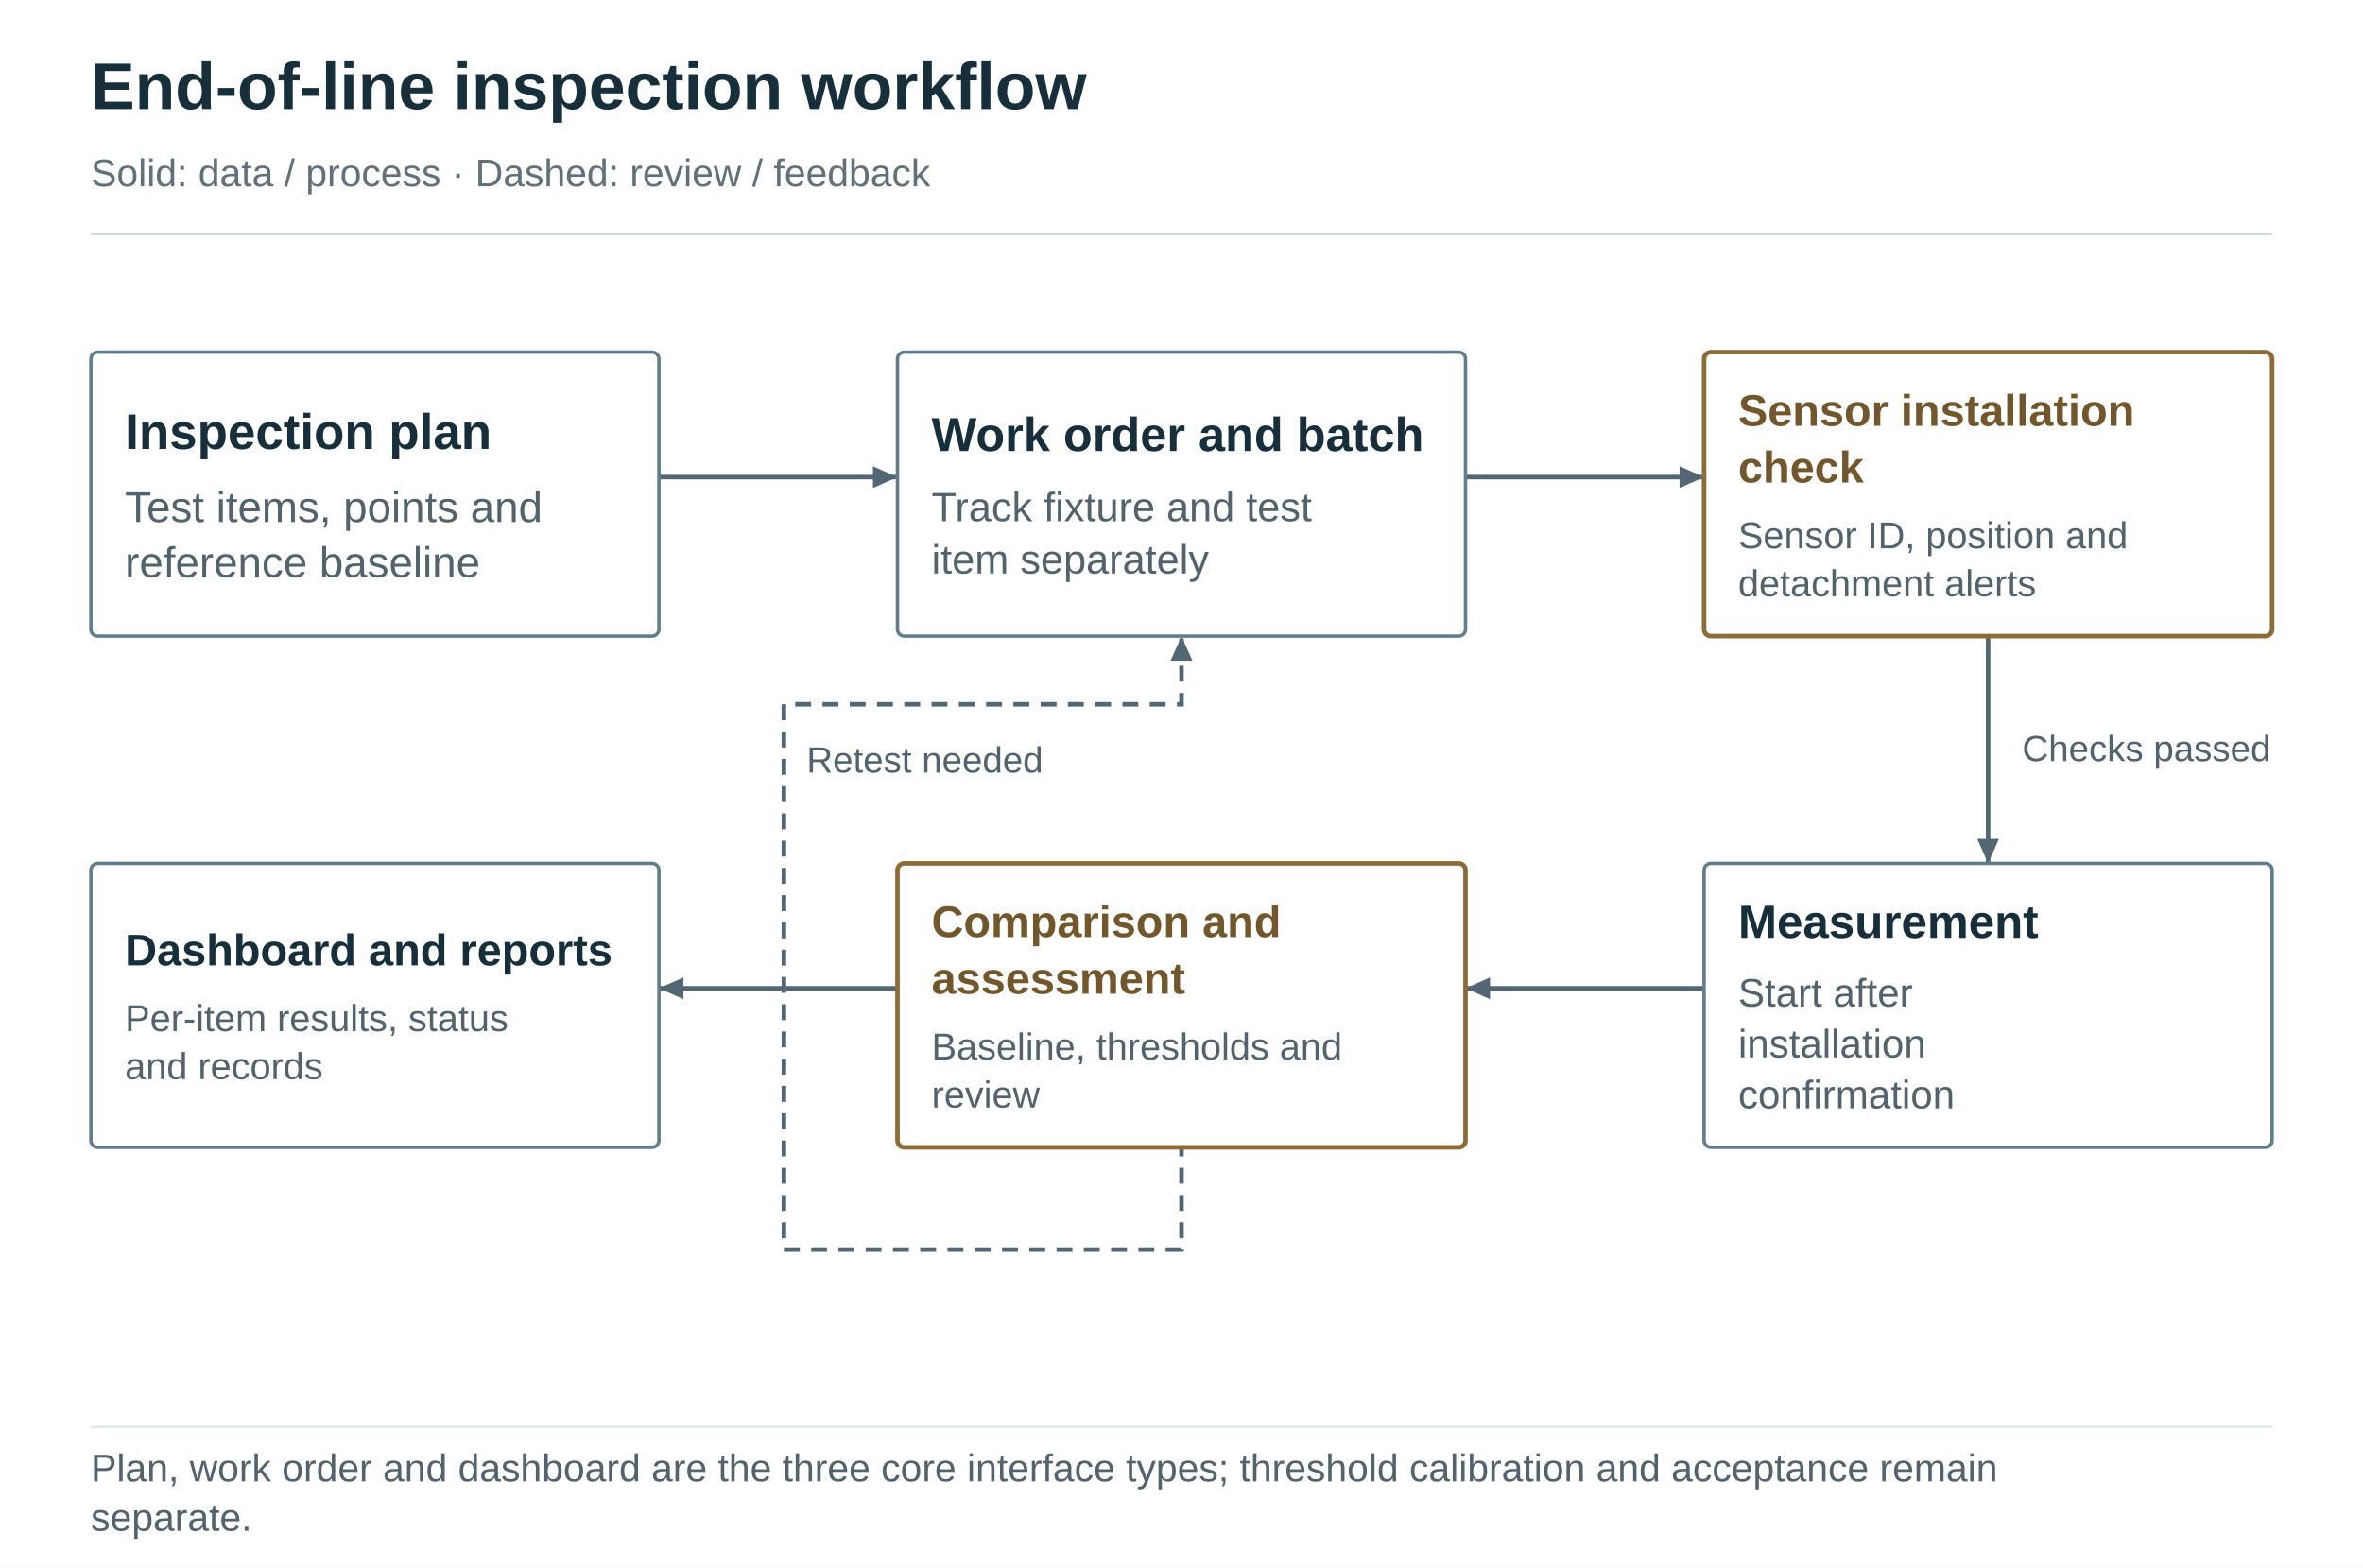
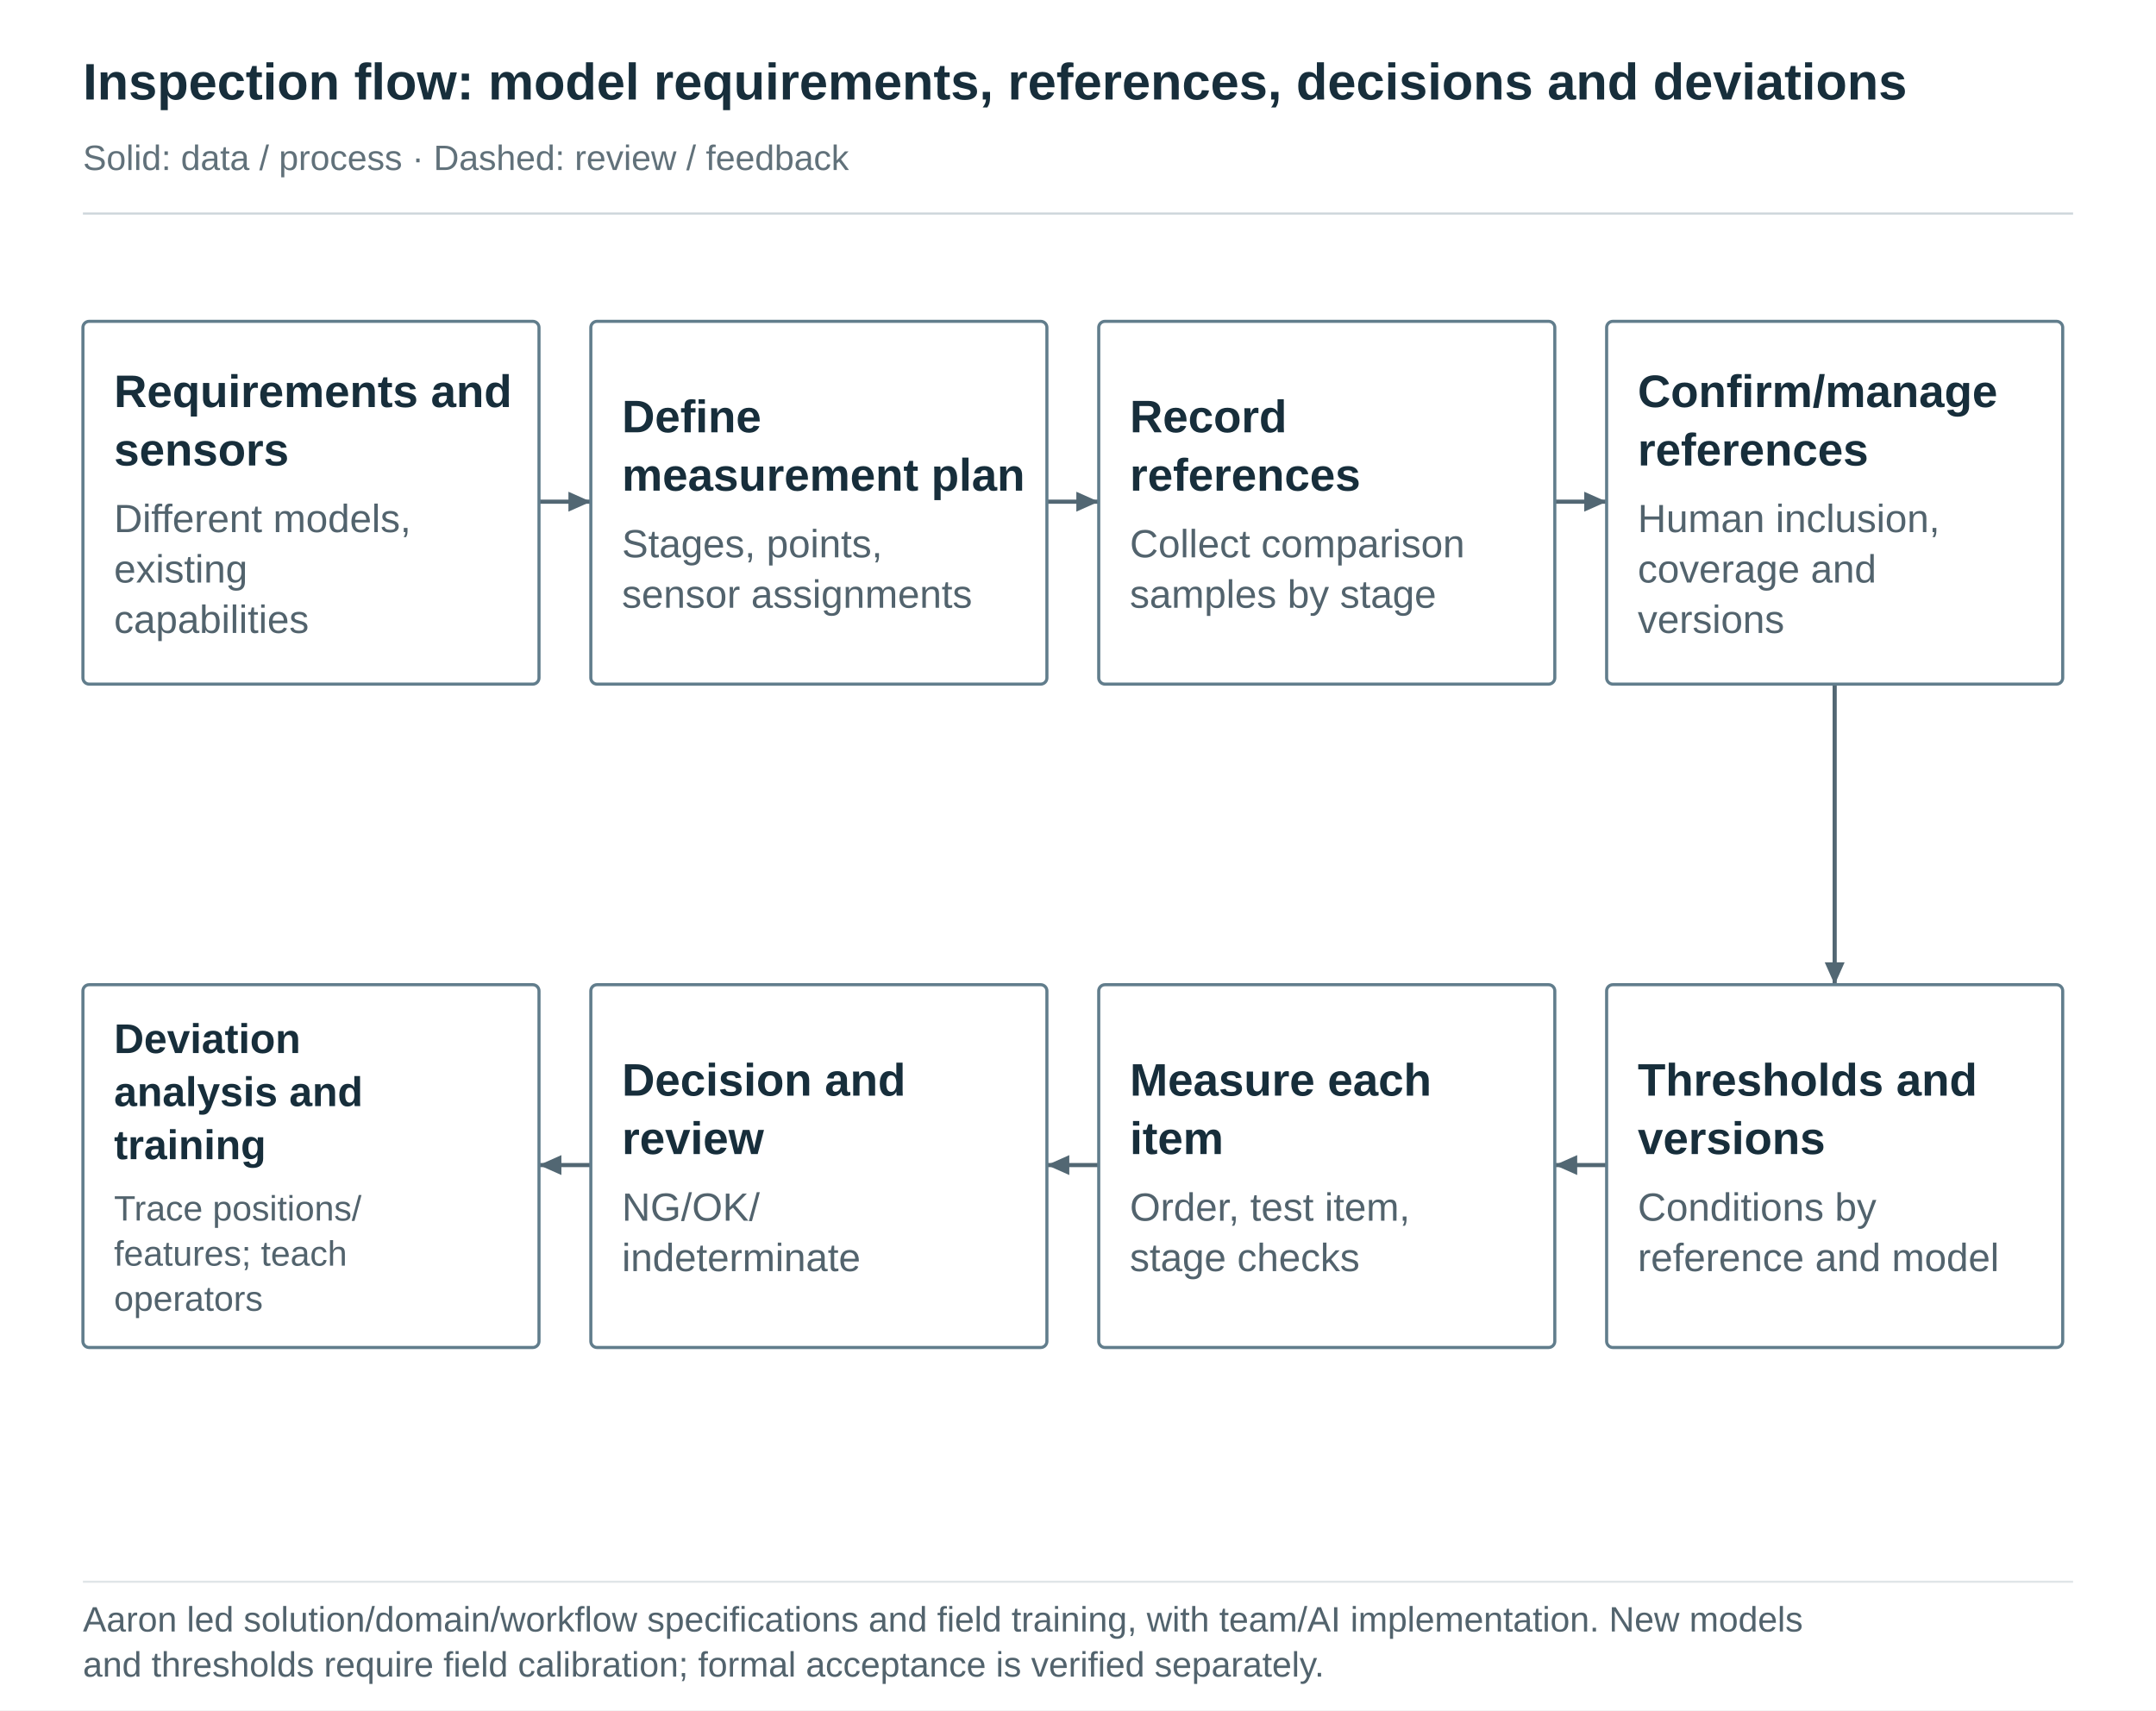
- <svg xmlns="http://www.w3.org/2000/svg" viewBox="0 0 1040 690" role="img" aria-labelledby="title desc" lang="en">
+ <svg xmlns="http://www.w3.org/2000/svg" viewBox="0 0 1040 825" role="img" aria-labelledby="title desc" lang="en">
  <defs>
    <marker id="equipment-inspection-en" viewBox="0 0 10 10" refX="9" refY="5" markerWidth="6" markerHeight="6" orient="auto">
      <path d="M0 1L9 5L0 9Z" fill="#526773" />
    </marker>
  </defs>
-   <rect width="1040" height="690" fill="#fff" />
+   <rect width="1040" height="825" fill="#fff" />
  <g font-family="Arial,Microsoft JhengHei,sans-serif">
-     <text x="40" y="48" fill="#172e3b" font-size="29" font-weight="600">
-       <tspan x="40" dy="0">End-of-line inspection workflow</tspan>
+     <text x="40" y="48" fill="#172e3b" font-size="24.78" font-weight="600">
+       <tspan x="40" dy="0">Inspection flow: model requirements, references, decisions and deviations</tspan>
    </text>
    <text x="40" y="82" fill="#61717a" font-size="17">
      <tspan x="40" dy="0">Solid: data / process  ·  Dashed: review / feedback</tspan>
    </text>
    <path d="M40 103H1000" stroke="#ccd5da" />
-     <path d="M290 210H395" fill="none" stroke="#526773" stroke-width="2" marker-end="url(#equipment-inspection-en)" />
-     <path d="M645 210H750" fill="none" stroke="#526773" stroke-width="2" marker-end="url(#equipment-inspection-en)" />
-     <path d="M875 265V380" fill="none" stroke="#526773" stroke-width="2" marker-end="url(#equipment-inspection-en)" />
-     <path d="M750 435H645" fill="none" stroke="#526773" stroke-width="2" marker-end="url(#equipment-inspection-en)" />
-     <path d="M395 435H290" fill="none" stroke="#526773" stroke-width="2" marker-end="url(#equipment-inspection-en)" />
-     <path d="M520 490V550H345V310H520V280" fill="none" stroke="#526773" stroke-width="2" stroke-dasharray="7 5" marker-end="url(#equipment-inspection-en)" />
-     <rect x="40" y="155" width="250" height="125" rx="3" fill="#fff" stroke="#617d8c" stroke-width="1.5" />
-     <text x="55" y="197.6" fill="#172e3b" font-size="22" font-weight="600">
-       <tspan x="55" dy="0">Inspection plan</tspan>
+     <path d="M260 242H285" fill="none" stroke="#526773" stroke-width="2" marker-end="url(#equipment-inspection-en)" />
+     <path d="M505 242H530" fill="none" stroke="#526773" stroke-width="2" marker-end="url(#equipment-inspection-en)" />
+     <path d="M750 242H775" fill="none" stroke="#526773" stroke-width="2" marker-end="url(#equipment-inspection-en)" />
+     <path d="M885 330V475" fill="none" stroke="#526773" stroke-width="2" marker-end="url(#equipment-inspection-en)" />
+     <path d="M775 562H750" fill="none" stroke="#526773" stroke-width="2" marker-end="url(#equipment-inspection-en)" />
+     <path d="M530 562H505" fill="none" stroke="#526773" stroke-width="2" marker-end="url(#equipment-inspection-en)" />
+     <path d="M285 562H260" fill="none" stroke="#526773" stroke-width="2" marker-end="url(#equipment-inspection-en)" />
+     <rect x="40" y="155" width="220" height="175" rx="3" fill="#fff" stroke="#617d8c" stroke-width="1.5" />
+     <text x="55" y="196.36" fill="#172e3b" font-size="22" font-weight="600">
+       <tspan x="55" dy="0">Requirements and</tspan>
+       <tspan x="55" dy="28.16">sensors</tspan>
    </text>
-     <text x="55" y="229.76" fill="#52636d" font-size="19">
-       <tspan x="55" dy="0">Test items, points and</tspan>
-       <tspan x="55" dy="24.32">reference baseline</tspan>
+     <text x="55" y="256.68" fill="#52636d" font-size="19">
+       <tspan x="55" dy="0">Different models,</tspan>
+       <tspan x="55" dy="24.32">existing</tspan>
+       <tspan x="55" dy="24.32">capabilities</tspan>
    </text>
-     <rect x="395" y="155" width="250" height="125" rx="3" fill="#fff" stroke="#617d8c" stroke-width="1.5" />
-     <text x="410" y="198.52" fill="#172e3b" font-size="21" font-weight="600">
-       <tspan x="410" dy="0">Work order and batch</tspan>
+     <rect x="285" y="155" width="220" height="175" rx="3" fill="#fff" stroke="#617d8c" stroke-width="1.5" />
+     <text x="300" y="208.52" fill="#172e3b" font-size="22" font-weight="600">
+       <tspan x="300" dy="0">Define</tspan>
+       <tspan x="300" dy="28.16">measurement plan</tspan>
    </text>
-     <text x="410" y="229.4" fill="#52636d" font-size="18">
-       <tspan x="410" dy="0">Track fixture and test</tspan>
-       <tspan x="410" dy="23.04">item separately</tspan>
+     <text x="300" y="268.84" fill="#52636d" font-size="19">
+       <tspan x="300" dy="0">Stages, points,</tspan>
+       <tspan x="300" dy="24.32">sensor assignments</tspan>
    </text>
-     <rect x="750" y="155" width="250" height="125" rx="3" fill="#fff" stroke="#8c6b37" stroke-width="2" />
-     <text x="765" y="187.42" fill="#71572b" font-size="19.5" font-weight="600">
-       <tspan x="765" dy="0">Sensor installation</tspan>
-       <tspan x="765" dy="24.96">check</tspan>
+     <rect x="530" y="155" width="220" height="175" rx="3" fill="#fff" stroke="#617d8c" stroke-width="1.5" />
+     <text x="545" y="208.52" fill="#172e3b" font-size="22" font-weight="600">
+       <tspan x="545" dy="0">Record</tspan>
+       <tspan x="545" dy="28.16">references</tspan>
    </text>
-     <text x="765" y="241.34" fill="#52636d" font-size="16.5">
-       <tspan x="765" dy="0">Sensor ID, position and</tspan>
-       <tspan x="765" dy="21.12">detachment alerts</tspan>
+     <text x="545" y="268.84" fill="#52636d" font-size="19">
+       <tspan x="545" dy="0">Collect comparison</tspan>
+       <tspan x="545" dy="24.32">samples by stage</tspan>
    </text>
-     <rect x="750" y="380" width="250" height="125" rx="3" fill="#fff" stroke="#617d8c" stroke-width="1.5" />
-     <text x="765" y="412.78" fill="#172e3b" font-size="20.5" font-weight="600">
-       <tspan x="765" dy="0">Measurement</tspan>
+     <rect x="775" y="155" width="220" height="175" rx="3" fill="#fff" stroke="#617d8c" stroke-width="1.5" />
+     <text x="790" y="196.36" fill="#172e3b" font-size="22" font-weight="600">
+       <tspan x="790" dy="0">Confirm/manage</tspan>
+       <tspan x="790" dy="28.16">references</tspan>
    </text>
-     <text x="765" y="443.02" fill="#52636d" font-size="17.5">
-       <tspan x="765" dy="0">Start after</tspan>
-       <tspan x="765" dy="22.4">installation</tspan>
-       <tspan x="765" dy="22.4">confirmation</tspan>
+     <text x="790" y="256.68" fill="#52636d" font-size="19">
+       <tspan x="790" dy="0">Human inclusion,</tspan>
+       <tspan x="790" dy="24.32">coverage and</tspan>
+       <tspan x="790" dy="24.32">versions</tspan>
    </text>
-     <rect x="395" y="380" width="250" height="125" rx="3" fill="#fff" stroke="#8c6b37" stroke-width="2" />
-     <text x="410" y="412.42" fill="#71572b" font-size="19.5" font-weight="600">
-       <tspan x="410" dy="0">Comparison and</tspan>
-       <tspan x="410" dy="24.96">assessment</tspan>
+     <rect x="40" y="475" width="220" height="175" rx="3" fill="#fff" stroke="#617d8c" stroke-width="1.5" />
+     <text x="55" y="507.96" fill="#172e3b" font-size="20" font-weight="600">
+       <tspan x="55" dy="0">Deviation</tspan>
+       <tspan x="55" dy="25.6">analysis and</tspan>
+       <tspan x="55" dy="25.6">training</tspan>
    </text>
-     <text x="410" y="466.34" fill="#52636d" font-size="16.5">
-       <tspan x="410" dy="0">Baseline, thresholds and</tspan>
-       <tspan x="410" dy="21.12">review</tspan>
+     <text x="55" y="588.76" fill="#52636d" font-size="17">
+       <tspan x="55" dy="0">Trace positions/</tspan>
+       <tspan x="55" dy="21.76">features; teach</tspan>
+       <tspan x="55" dy="21.76">operators</tspan>
    </text>
-     <rect x="40" y="380" width="250" height="125" rx="3" fill="#fff" stroke="#617d8c" stroke-width="1.5" />
-     <text x="55" y="424.9" fill="#172e3b" font-size="19.5" font-weight="600">
-       <tspan x="55" dy="0">Dashboard and reports</tspan>
+     <rect x="285" y="475" width="220" height="175" rx="3" fill="#fff" stroke="#617d8c" stroke-width="1.5" />
+     <text x="300" y="528.52" fill="#172e3b" font-size="22" font-weight="600">
+       <tspan x="300" dy="0">Decision and</tspan>
+       <tspan x="300" dy="28.16">review</tspan>
    </text>
-     <text x="55" y="453.86" fill="#52636d" font-size="16.5">
-       <tspan x="55" dy="0">Per-item results, status</tspan>
-       <tspan x="55" dy="21.12">and records</tspan>
+     <text x="300" y="588.84" fill="#52636d" font-size="19">
+       <tspan x="300" dy="0">NG/OK/</tspan>
+       <tspan x="300" dy="24.32">indeterminate</tspan>
    </text>
-     <rect x="886" y="318" width="122.4" height="23.48" fill="#fff" />
-     <text x="890" y="335" fill="#52636d" font-size="16">
-       <tspan x="890" dy="0">Checks passed</tspan>
+     <rect x="530" y="475" width="220" height="175" rx="3" fill="#fff" stroke="#617d8c" stroke-width="1.5" />
+     <text x="545" y="528.52" fill="#172e3b" font-size="22" font-weight="600">
+       <tspan x="545" dy="0">Measure each</tspan>
+       <tspan x="545" dy="28.16">item</tspan>
    </text>
-     <rect x="351" y="323" width="122.4" height="23.48" fill="#fff" />
-     <text x="355" y="340" fill="#52636d" font-size="16">
-       <tspan x="355" dy="0">Retest needed</tspan>
+     <text x="545" y="588.84" fill="#52636d" font-size="19">
+       <tspan x="545" dy="0">Order, test item,</tspan>
+       <tspan x="545" dy="24.32">stage checks</tspan>
    </text>
-     <path d="M40 628H1000" stroke="#e0e5e8" />
-     <text x="40" y="652" fill="#52636d" font-size="17">
-       <tspan x="40" dy="0">Plan, work order and dashboard are the three core interface types; threshold calibration and acceptance remain</tspan>
-       <tspan x="40" dy="21.76">separate.</tspan>
+     <rect x="775" y="475" width="220" height="175" rx="3" fill="#fff" stroke="#617d8c" stroke-width="1.5" />
+     <text x="790" y="528.52" fill="#172e3b" font-size="22" font-weight="600">
+       <tspan x="790" dy="0">Thresholds and</tspan>
+       <tspan x="790" dy="28.16">versions</tspan>
+     </text>
+     <text x="790" y="588.84" fill="#52636d" font-size="19">
+       <tspan x="790" dy="0">Conditions by</tspan>
+       <tspan x="790" dy="24.32">reference and model</tspan>
+     </text>
+     <path d="M40 763H1000" stroke="#e0e5e8" />
+     <text x="40" y="787" fill="#52636d" font-size="17">
+       <tspan x="40" dy="0">Aaron led solution/domain/workflow specifications and field training, with team/AI implementation. New models</tspan>
+       <tspan x="40" dy="21.76">and thresholds require field calibration; formal acceptance is verified separately.</tspan>
    </text>
  </g>
</svg>
